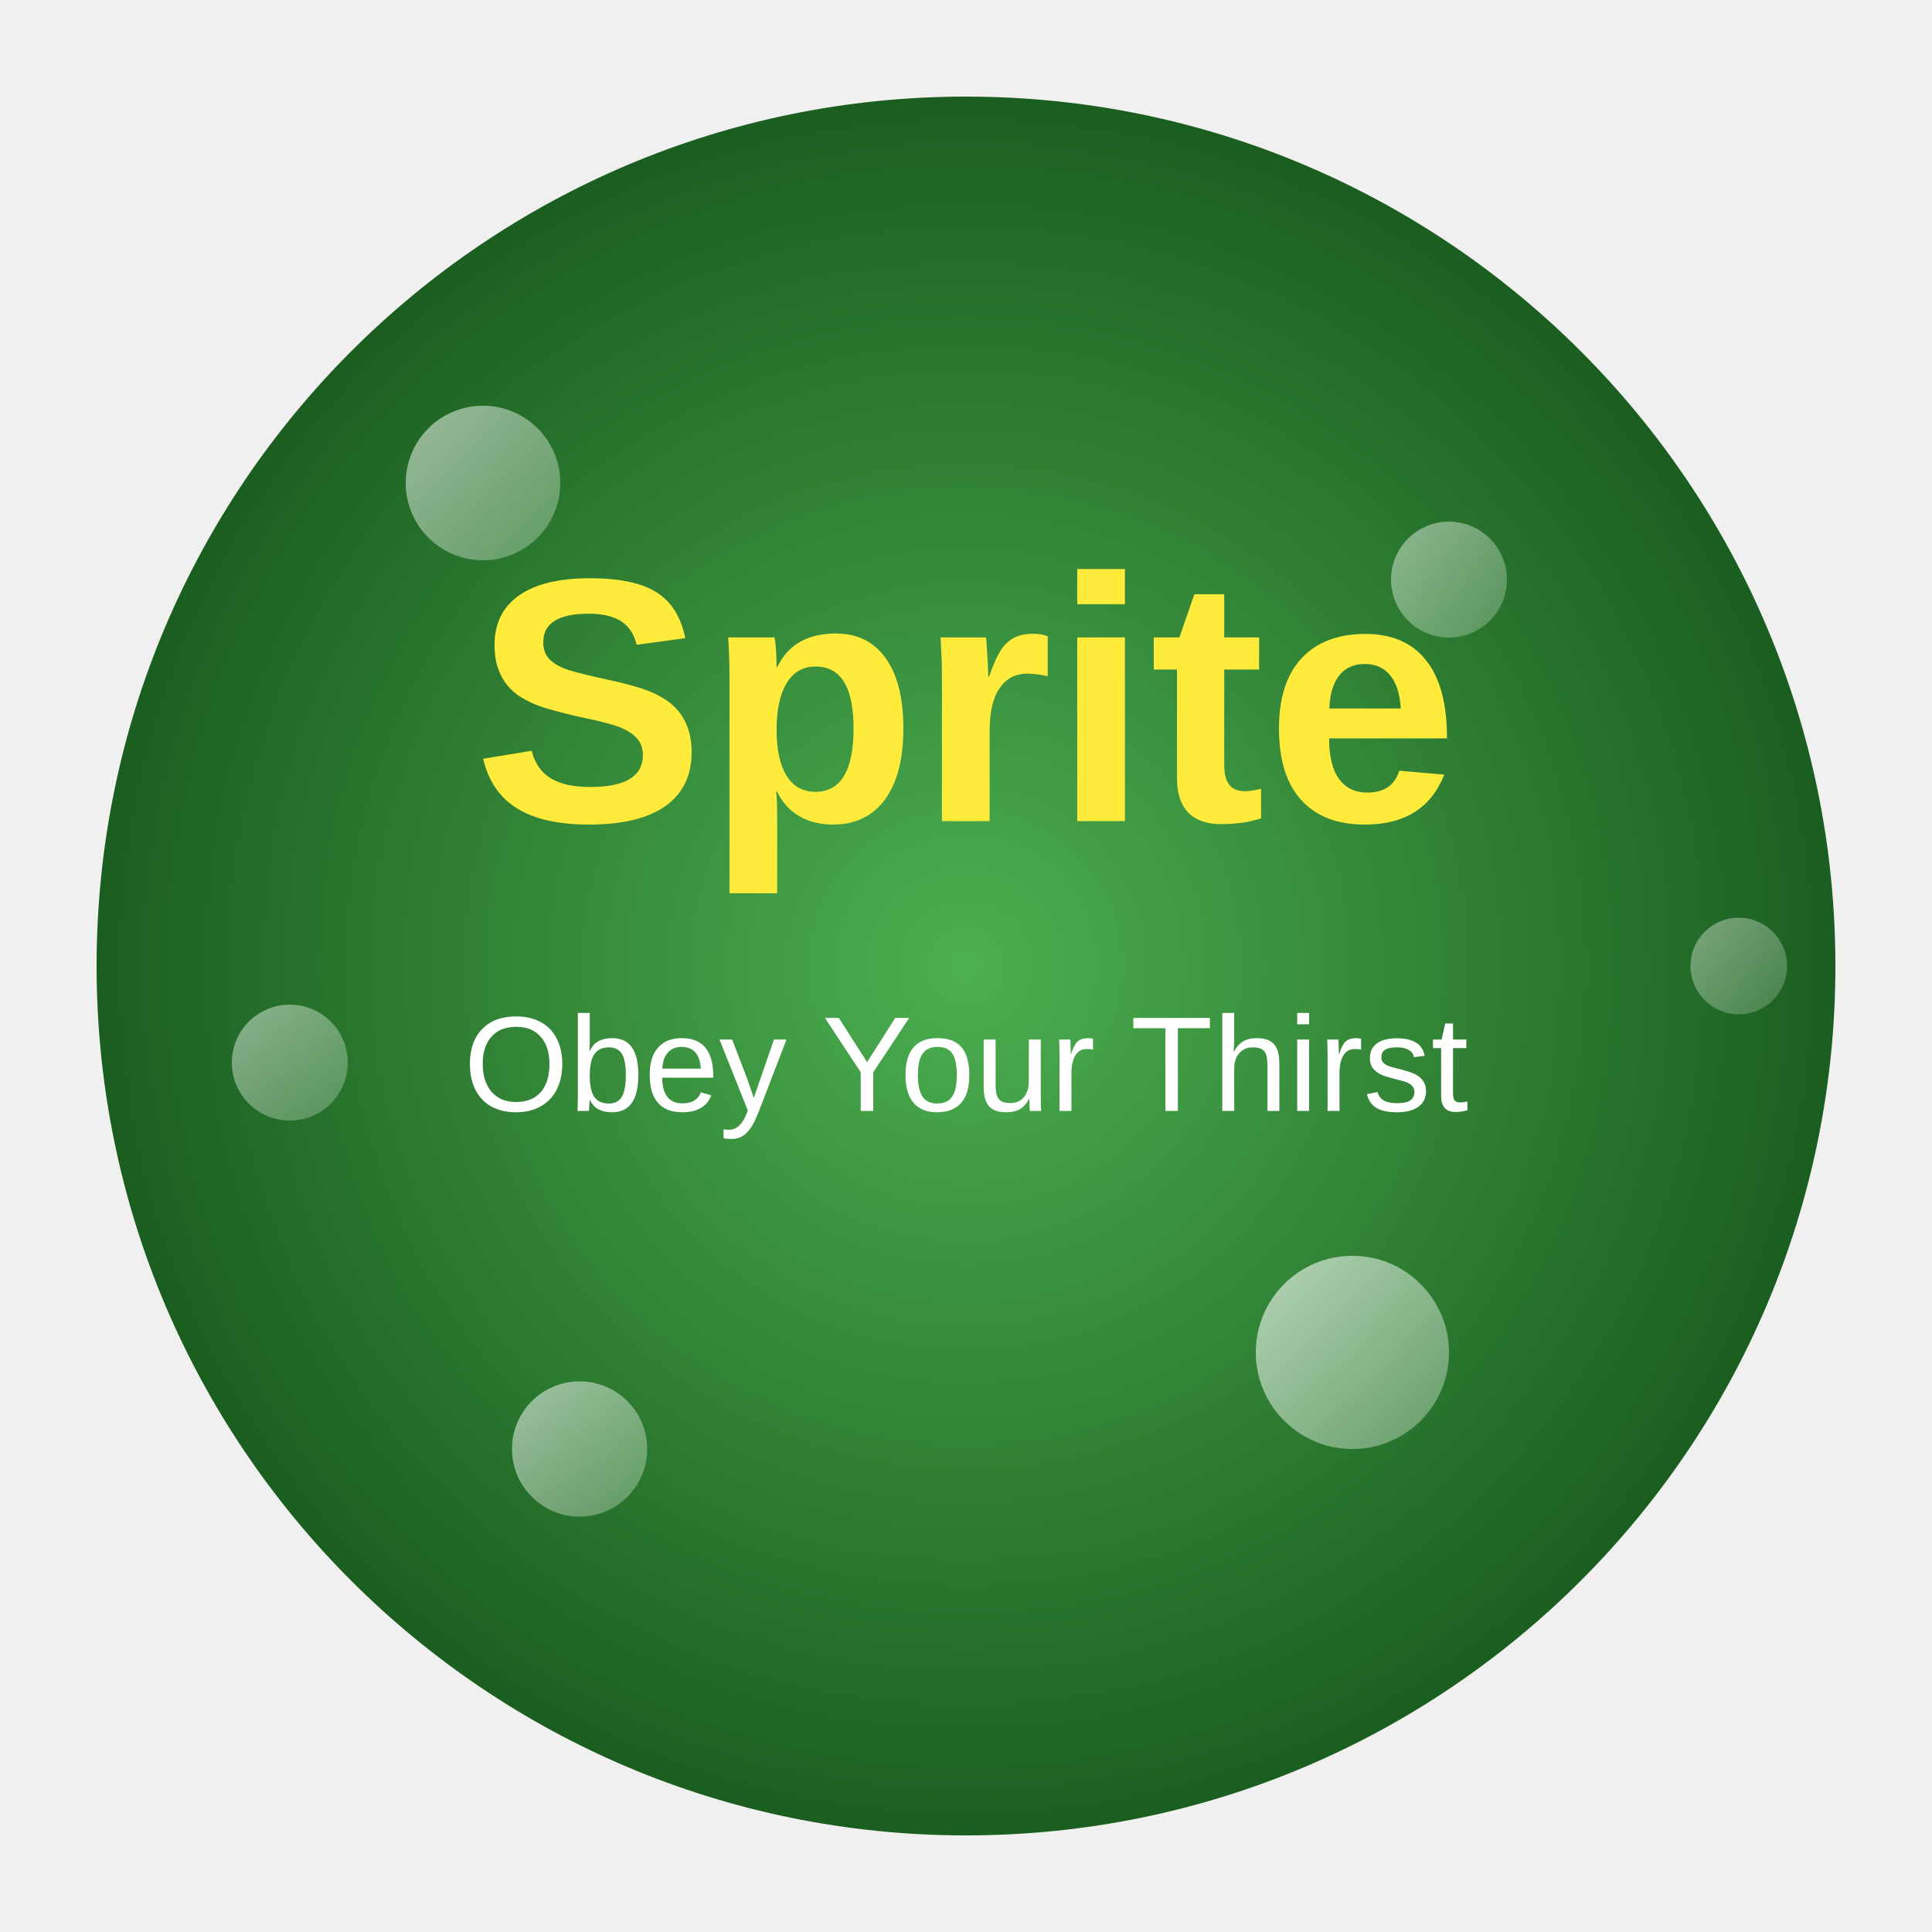
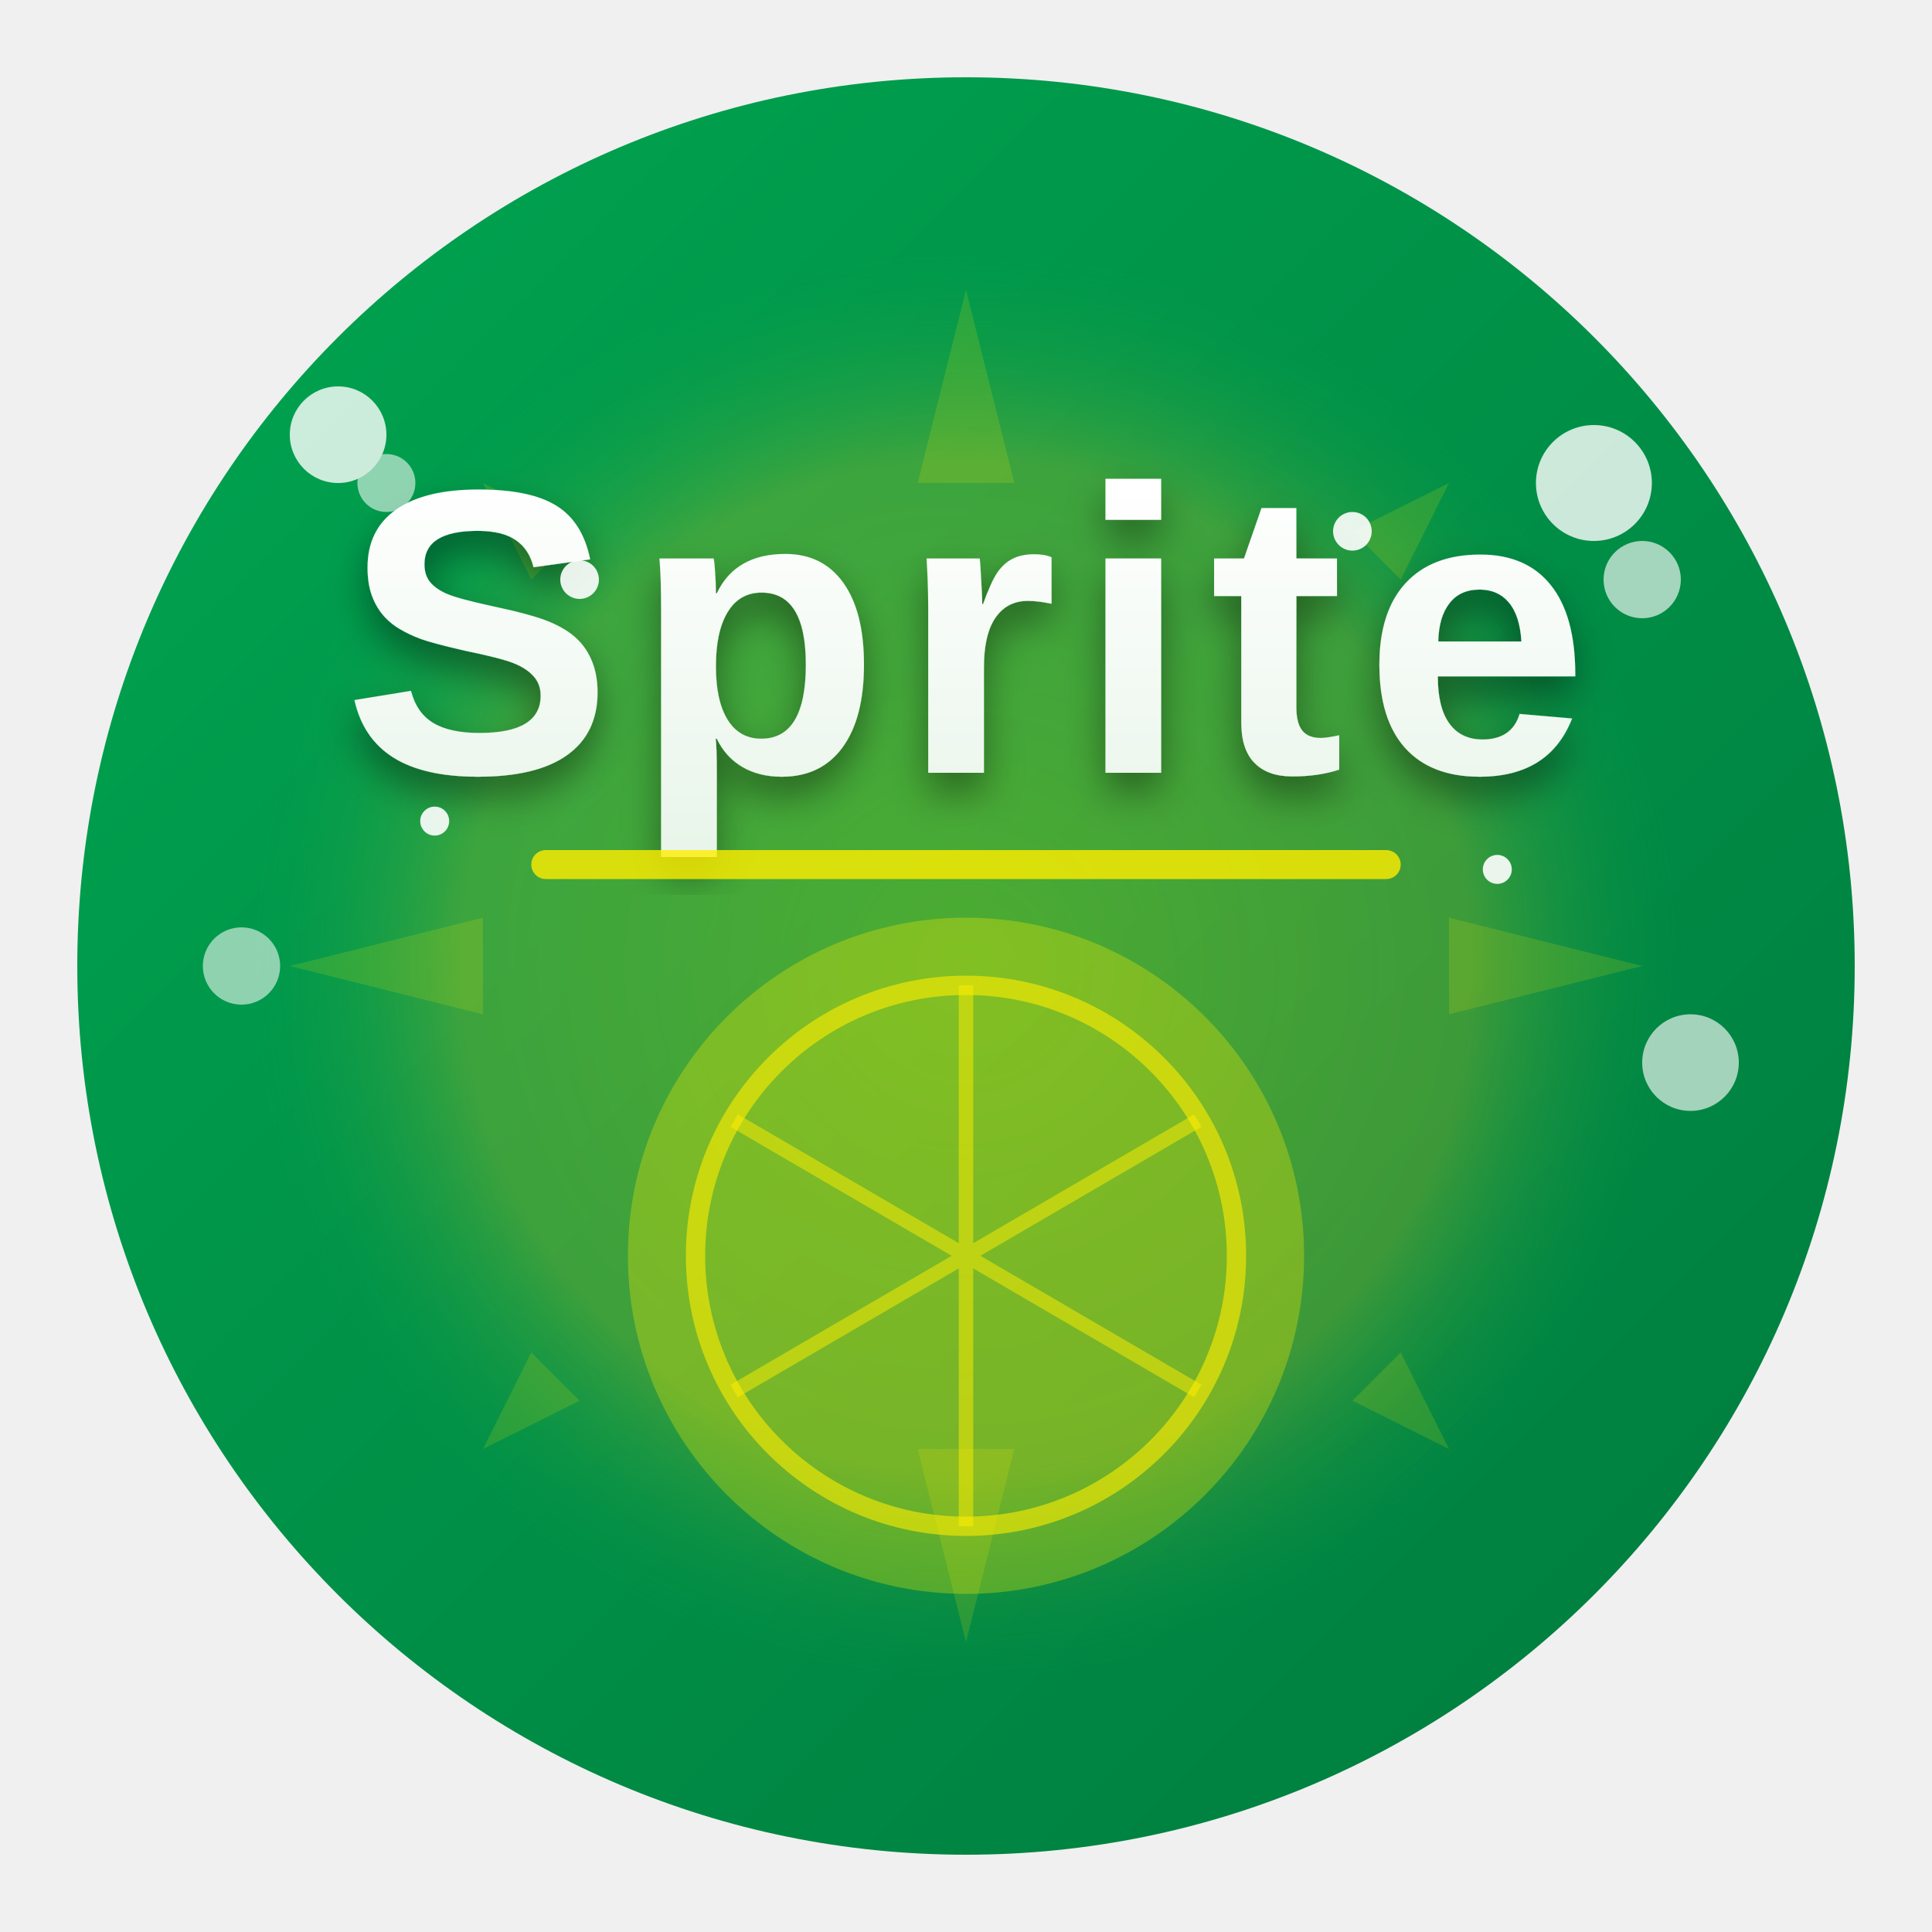
<svg xmlns="http://www.w3.org/2000/svg" viewBox="0 0 200 200" width="200" height="200">
  <defs>
-     <radialGradient id="spriteGrad" cx="50%" cy="50%" r="50%">
-       <stop offset="0%" style="stop-color:#4CAF50;stop-opacity:1" />
-       <stop offset="100%" style="stop-color:#1B5E20;stop-opacity:1" />
+     <linearGradient id="bgGrad" x1="0%" y1="0%" x2="100%" y2="100%">
+       <stop offset="0%" style="stop-color:#00A651;stop-opacity:1" />
+       <stop offset="100%" style="stop-color:#007A3D;stop-opacity:1" />
+     </linearGradient>
+     <radialGradient id="sunburstGrad" cx="50%" cy="50%" r="50%">
+       <stop offset="0%" style="stop-color:#FFED00;stop-opacity:1" />
+       <stop offset="70%" style="stop-color:#FDD017;stop-opacity:0.8" />
+       <stop offset="100%" style="stop-color:#00A651;stop-opacity:0" />
    </radialGradient>
-     <linearGradient id="bubbleGrad" x1="0%" y1="0%" x2="100%" y2="100%">
-       <stop offset="0%" style="stop-color:#FFFFFF;stop-opacity:0.8" />
-       <stop offset="100%" style="stop-color:#E8F5E9;stop-opacity:0.4" />
+     <linearGradient id="textGrad" x1="0%" y1="0%" x2="0%" y2="100%">
+       <stop offset="0%" style="stop-color:#FFFFFF;stop-opacity:1" />
+       <stop offset="100%" style="stop-color:#E8F5E9;stop-opacity:1" />
    </linearGradient>
+     <filter id="dropShadow">
+       <feGaussianBlur in="SourceAlpha" stdDeviation="2" />
+       <feOffset dx="0" dy="2" result="offsetblur" />
+       <feComponentTransfer>
+         <feFuncA type="linear" slope="0.4" />
+       </feComponentTransfer>
+       <feMerge>
+         <feMergeNode />
+         <feMergeNode in="SourceGraphic" />
+       </feMerge>
+     </filter>
  </defs>
-   <circle cx="100" cy="100" r="90" fill="url(#spriteGrad)" />
-   <text x="100" y="85" font-family="Arial, sans-serif" font-size="36" font-weight="bold" fill="#FFEB3B" text-anchor="middle">Sprite</text>
-   <text x="100" y="115" font-family="Arial, sans-serif" font-size="14" fill="#FFFFFF" text-anchor="middle">Obey Your Thirst</text>
-   <circle cx="50" cy="50" r="8" fill="url(#bubbleGrad)" opacity="0.7" />
-   <circle cx="150" cy="60" r="6" fill="url(#bubbleGrad)" opacity="0.6" />
-   <circle cx="140" cy="140" r="10" fill="url(#bubbleGrad)" opacity="0.8" />
-   <circle cx="60" cy="150" r="7" fill="url(#bubbleGrad)" opacity="0.7" />
-   <circle cx="180" cy="100" r="5" fill="url(#bubbleGrad)" opacity="0.5" />
-   <circle cx="30" cy="110" r="6" fill="url(#bubbleGrad)" opacity="0.6" />
+   <circle cx="100" cy="100" r="92" fill="url(#bgGrad)" />
+   <circle cx="100" cy="100" r="75" fill="url(#sunburstGrad)" opacity="0.3" />
+   <g opacity="0.15" fill="#FFED00">
+     <polygon points="100,30 95,50 105,50" />
+     <polygon points="100,170 95,150 105,150" />
+     <polygon points="30,100 50,95 50,105" />
+     <polygon points="170,100 150,95 150,105" />
+     <polygon points="50,50 60,55 55,60" />
+     <polygon points="150,50 140,55 145,60" />
+     <polygon points="50,150 60,145 55,140" />
+     <polygon points="150,150 140,145 145,140" />
+   </g>
+   <g transform="translate(100, 130)">
+     <circle r="35" fill="#FFED00" opacity="0.3" />
+     <circle r="28" fill="none" stroke="#FFED00" stroke-width="2" opacity="0.6" />
+     <g opacity="0.5">
+       <line x1="0" y1="-28" x2="0" y2="28" stroke="#FFED00" stroke-width="1.5" />
+       <line x1="-24" y1="-14" x2="24" y2="14" stroke="#FFED00" stroke-width="1.5" />
+       <line x1="-24" y1="14" x2="24" y2="-14" stroke="#FFED00" stroke-width="1.5" />
+     </g>
+   </g>
+   <text x="100" y="80" font-family="Arial, Helvetica, sans-serif" font-size="42" font-weight="900" fill="url(#textGrad)" text-anchor="middle" filter="url(#dropShadow)" letter-spacing="2">Sprite</text>
+   <rect x="55" y="88" width="90" height="3" fill="#FFED00" rx="1.5" opacity="0.8" />
+   <g opacity="0.8">
+     <circle cx="35" cy="45" r="5" fill="#FFFFFF" />
+     <circle cx="40" cy="50" r="3" fill="#FFFFFF" opacity="0.7" />
+     <circle cx="165" cy="50" r="6" fill="#FFFFFF" />
+     <circle cx="170" cy="60" r="4" fill="#FFFFFF" opacity="0.8" />
+     <circle cx="25" cy="100" r="4" fill="#FFFFFF" opacity="0.7" />
+     <circle cx="175" cy="110" r="5" fill="#FFFFFF" opacity="0.8" />
+   </g>
+   <g fill="#FFFFFF" opacity="0.9">
+     <circle cx="60" cy="60" r="2" />
+     <circle cx="140" cy="55" r="2" />
+     <circle cx="45" cy="85" r="1.5" />
+     <circle cx="155" cy="90" r="1.5" />
+   </g>
</svg>
